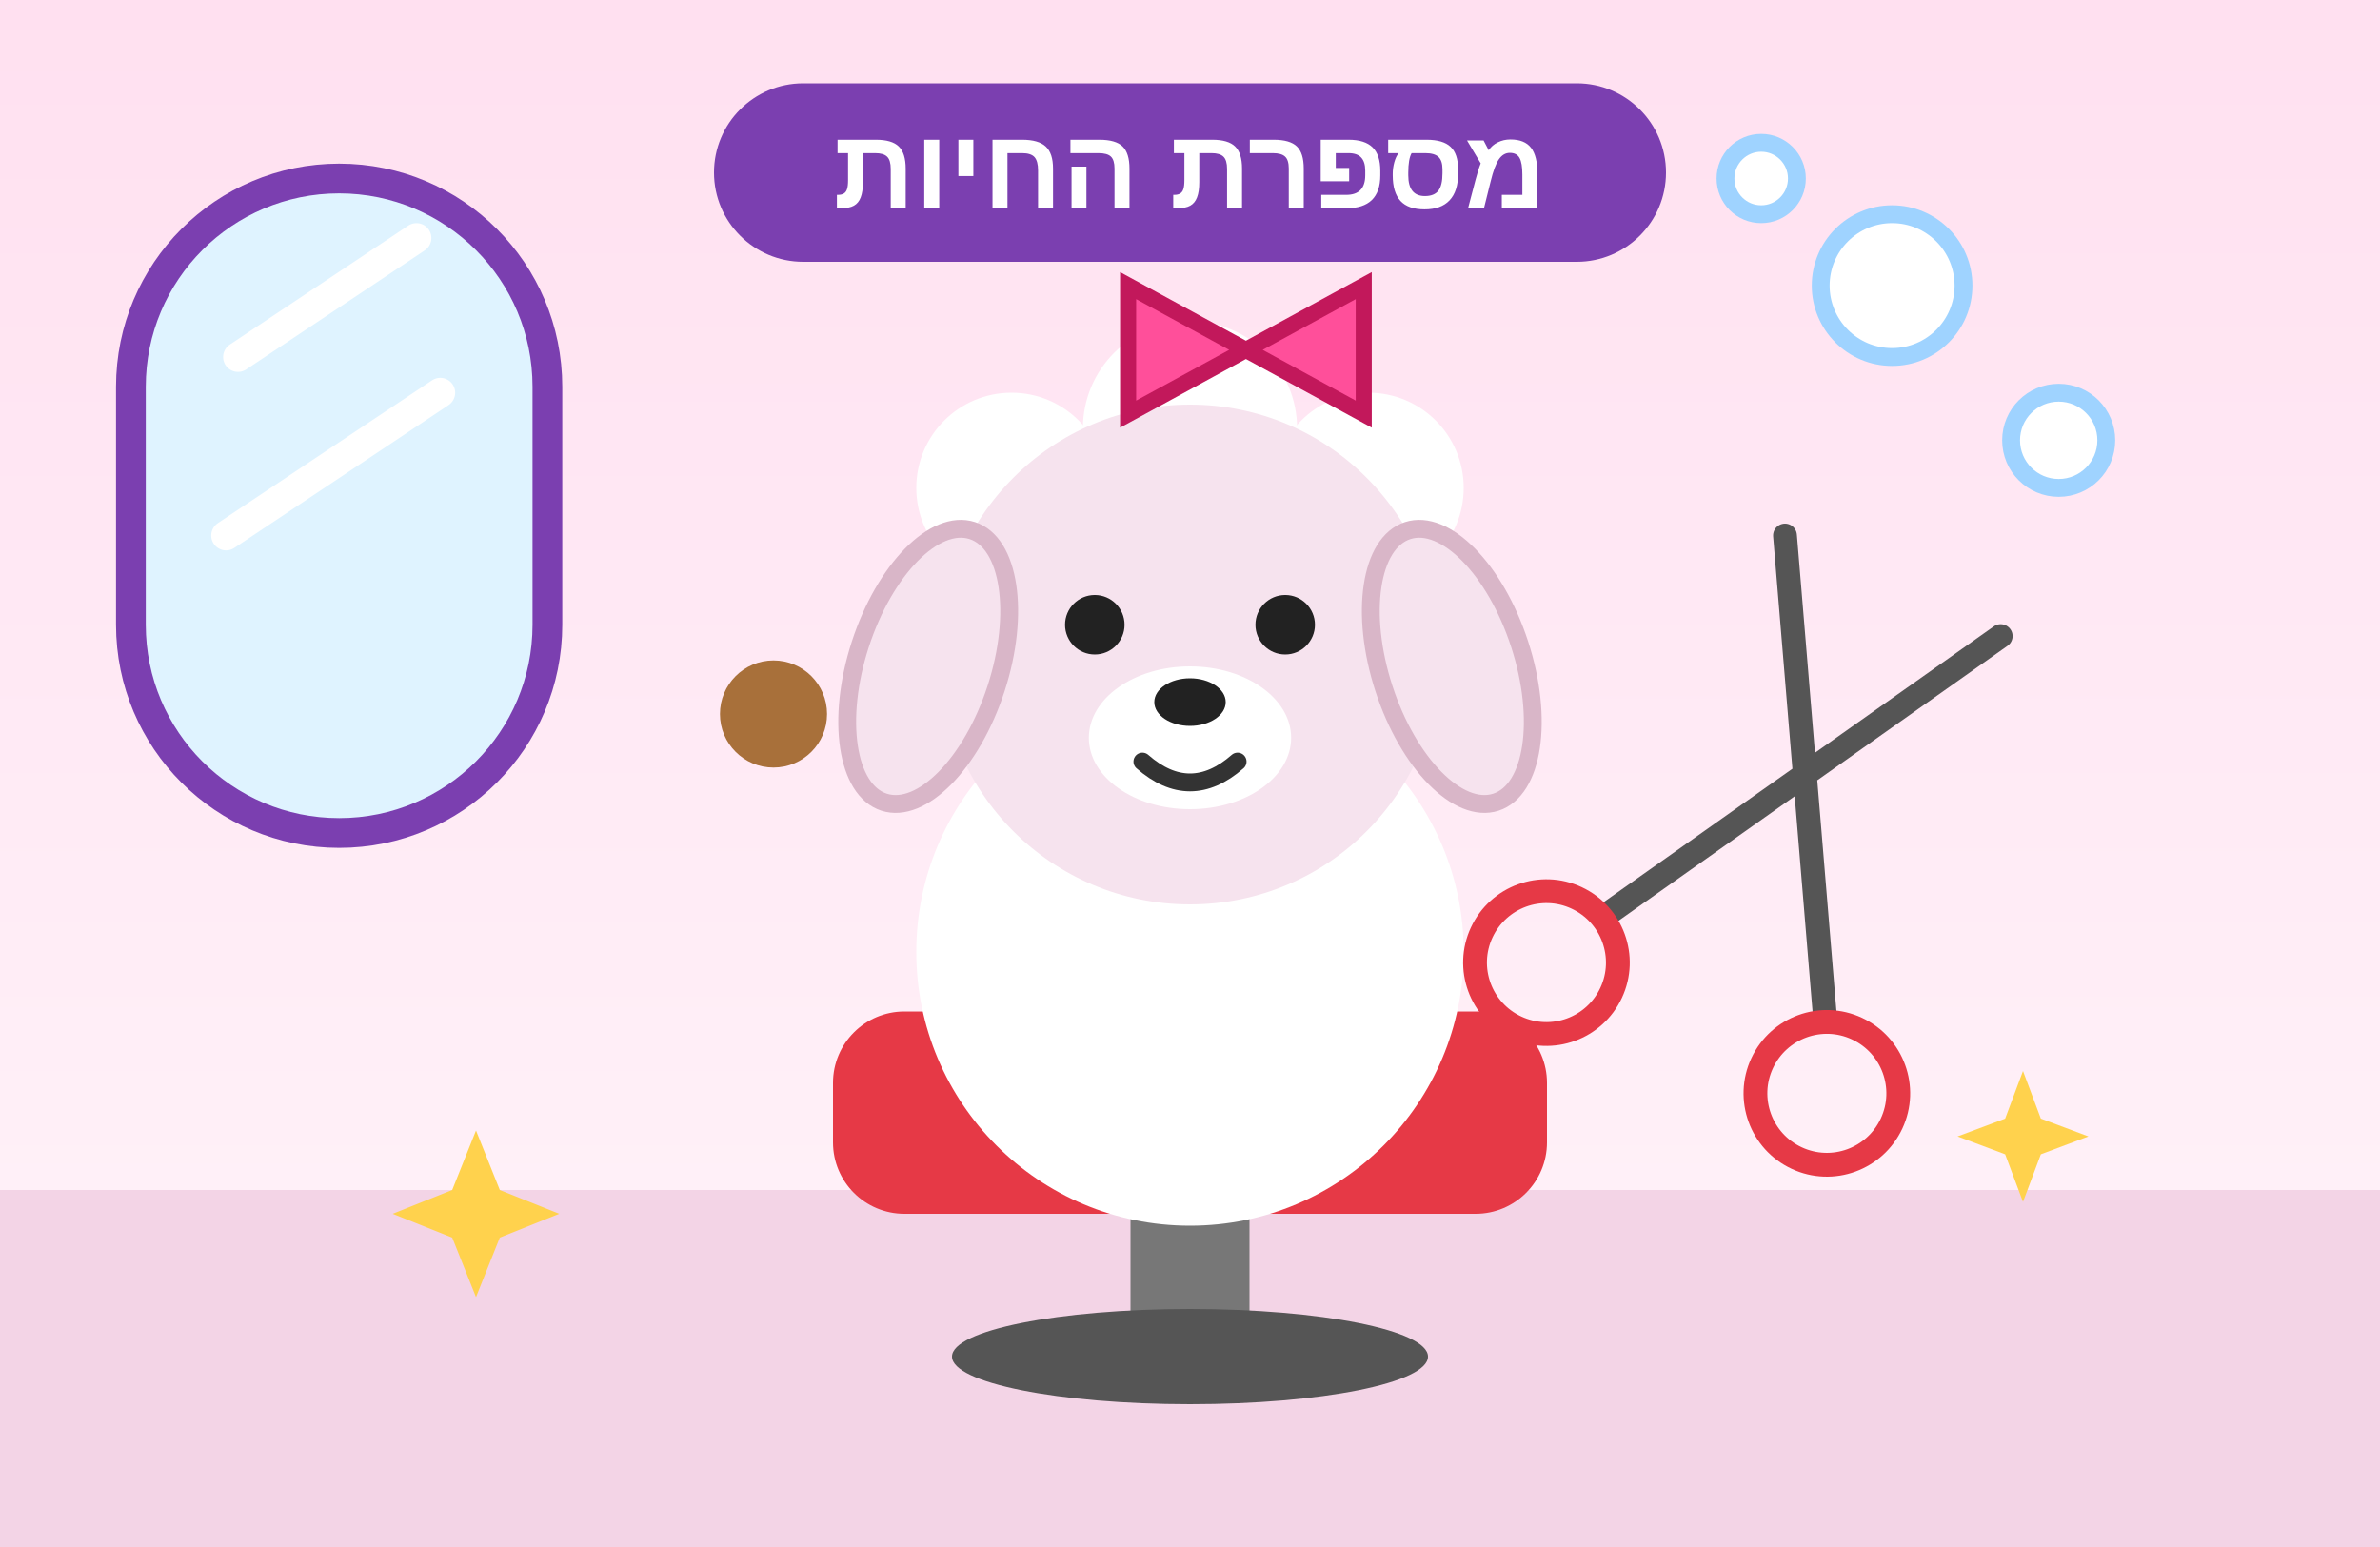
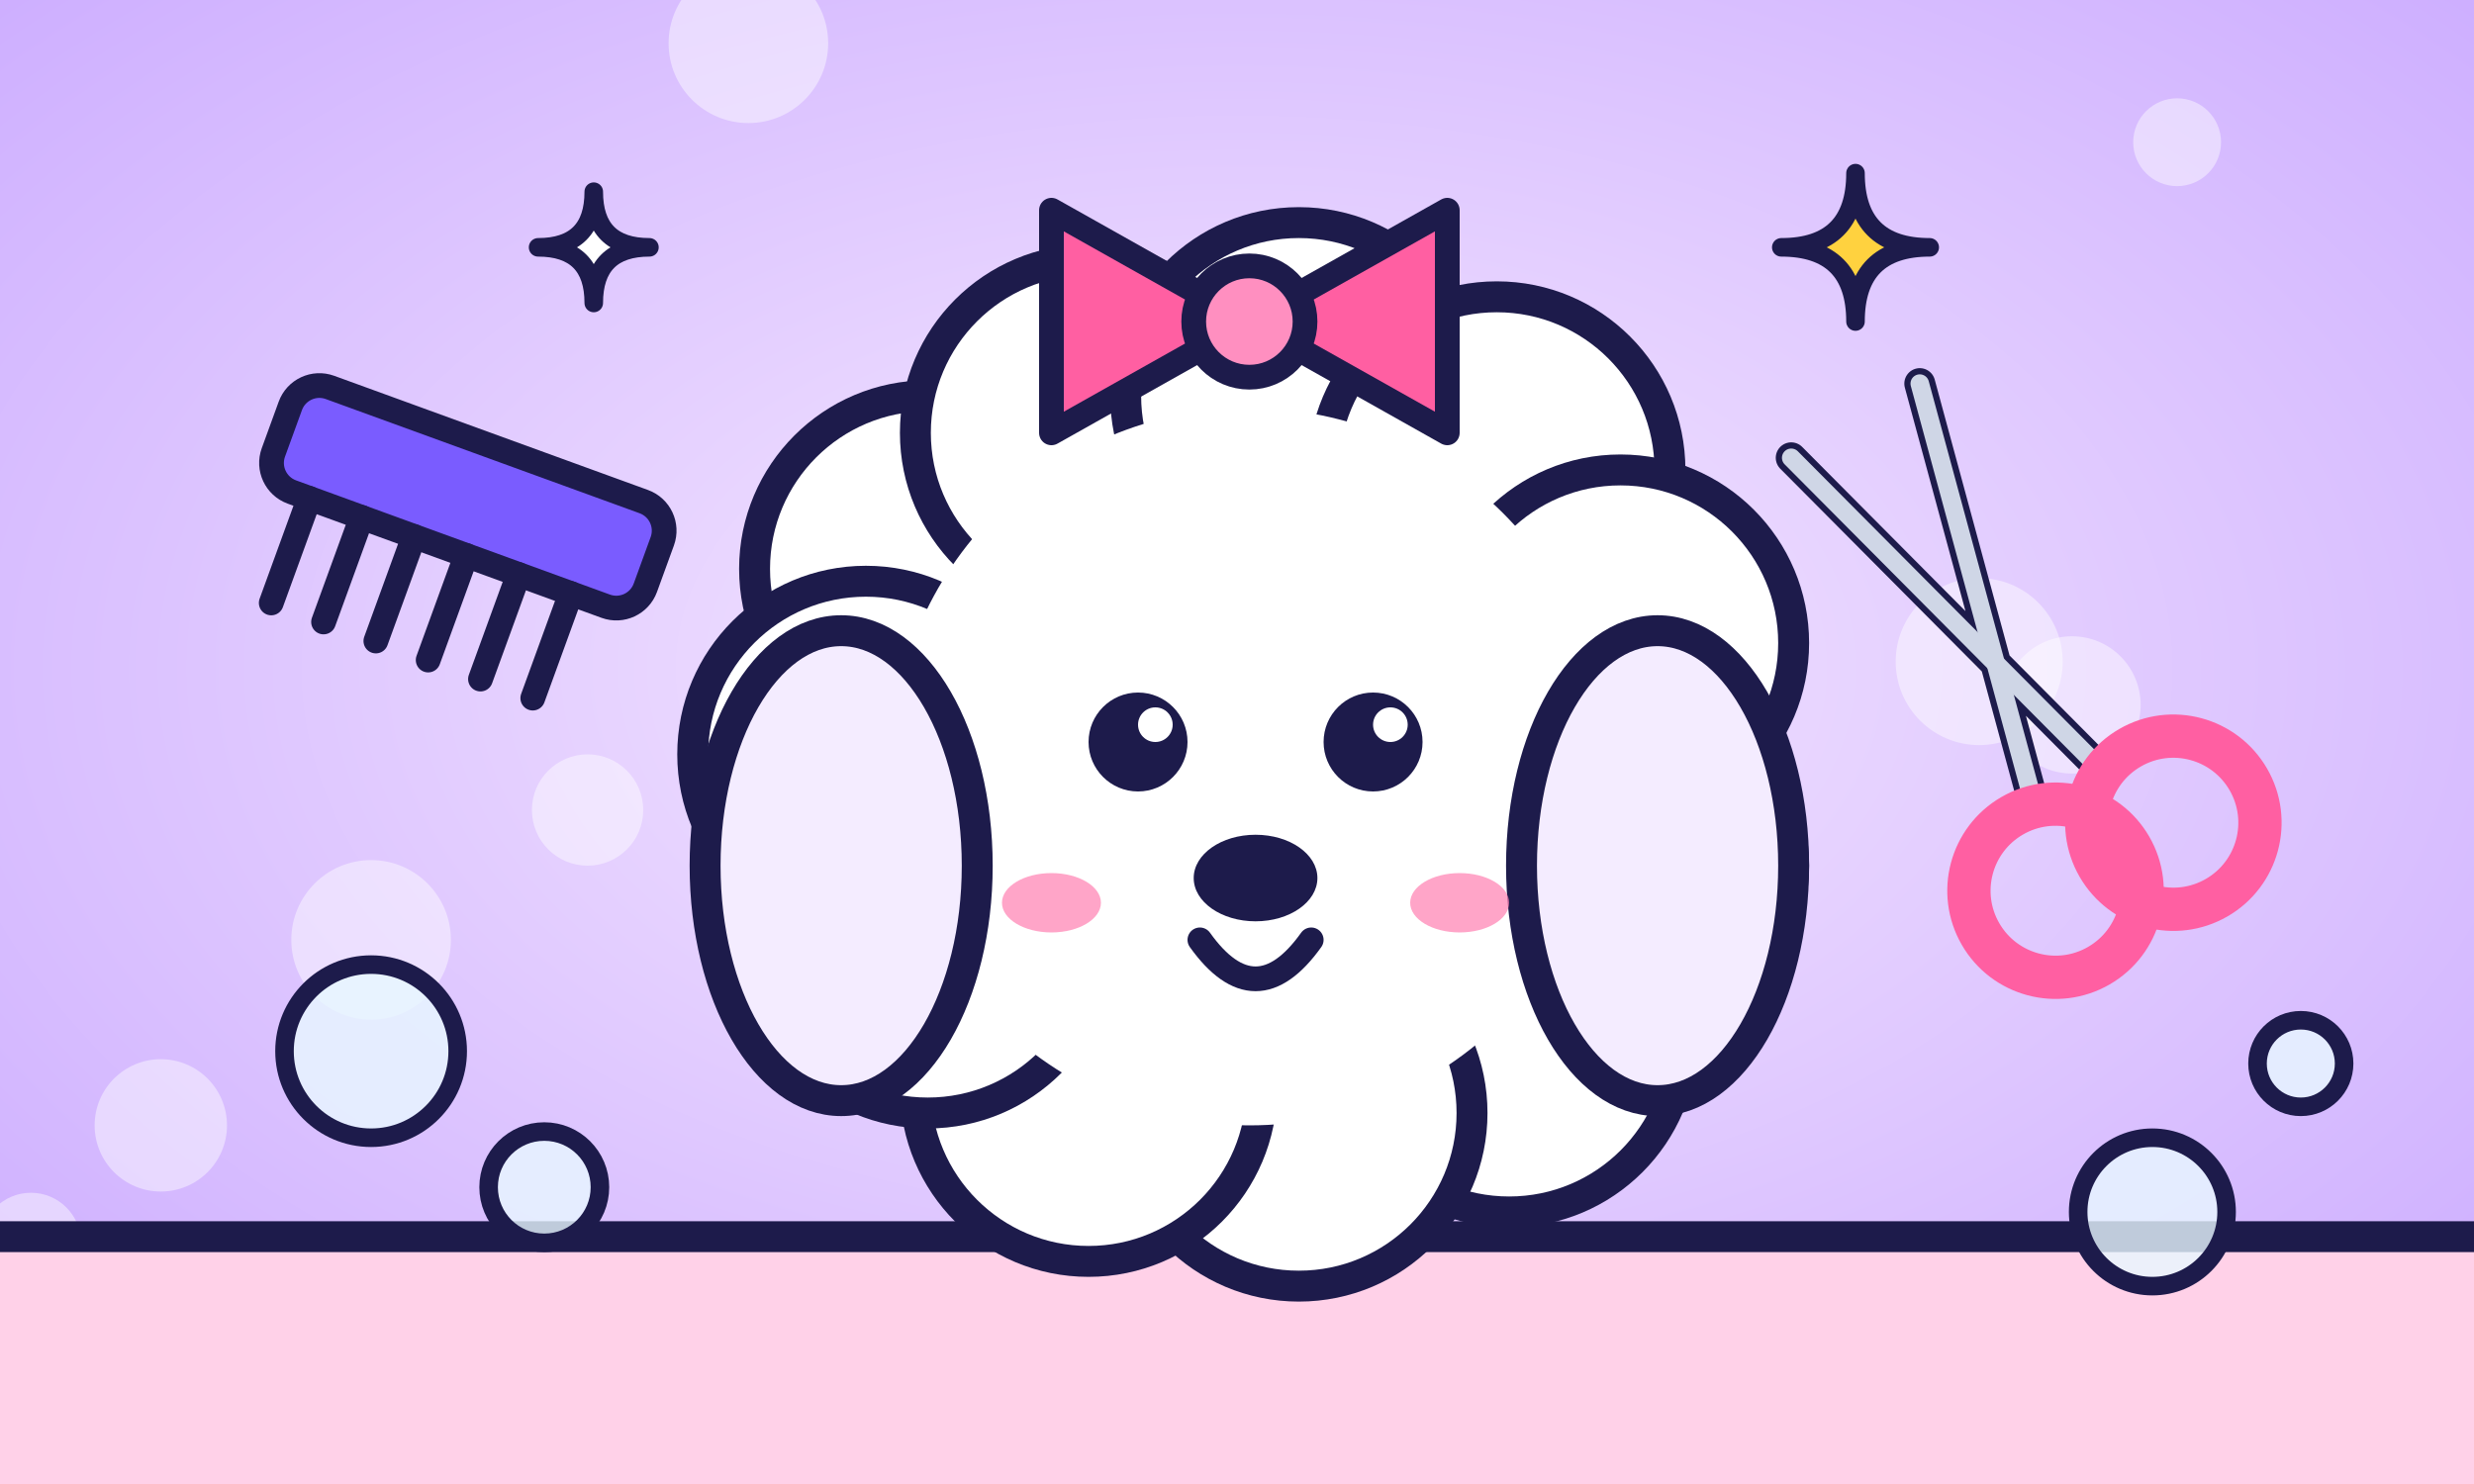
- <svg xmlns="http://www.w3.org/2000/svg" viewBox="0 0 400 260">
+ <svg xmlns="http://www.w3.org/2000/svg" viewBox="0 0 400 240" role="img" aria-label="כלבלב פודל עם פפיון">
  <defs>
-     <linearGradient id="s" x1="0" y1="0" x2="0" y2="1">
-       <stop offset="0" stop-color="#ffe0f0" />
-       <stop offset="1" stop-color="#fff5fa" />
-     </linearGradient>
+     <radialGradient id="bg" cx="0.5" cy="0.45" r="0.75">
+       <stop offset="0" stop-color="#f6e9ff" />
+       <stop offset="1" stop-color="#c9a8ff" />
+     </radialGradient>
  </defs>
-   <rect width="400" height="260" fill="url(#s)" />
-   <rect y="200" width="400" height="60" fill="#f3d4e6" />
-   <rect x="22" y="30" width="70" height="110" rx="35" fill="#dff3ff" stroke="#7b3fb0" stroke-width="5" />
-   <path d="M40 60 L70 40 M38 90 L74 66" stroke="#fff" stroke-width="5" stroke-linecap="round" />
-   <rect x="140" y="170" width="120" height="34" rx="12" fill="#e63946" />
-   <rect x="190" y="200" width="20" height="26" fill="#777" />
-   <ellipse cx="200" cy="228" rx="40" ry="8" fill="#555" />
-   <g>
-     <circle cx="130" cy="120" r="9" fill="#a8703a" />
-     <circle cx="200" cy="160" r="46" fill="#fff" />
-     <g fill="#fff">
-       <circle cx="162" cy="110" r="14" />
-       <circle cx="238" cy="110" r="14" />
-       <circle cx="170" cy="82" r="16" />
-       <circle cx="230" cy="82" r="16" />
-       <circle cx="200" cy="72" r="18" />
+   <g stroke-linejoin="round" stroke-linecap="round">
+     <rect width="400" height="240" fill="url(#bg)" />
+     <circle cx="95" cy="131" r="9.0" fill="#fff" opacity="0.45" />
+     <circle cx="242" cy="150" r="6.5" fill="#fff" opacity="0.45" />
+     <circle cx="5" cy="201" r="8.1" fill="#fff" opacity="0.45" />
+     <circle cx="94" cy="239" r="9.8" fill="#fff" opacity="0.45" />
+     <circle cx="335" cy="114" r="11.1" fill="#fff" opacity="0.45" />
+     <circle cx="60" cy="152" r="12.9" fill="#fff" opacity="0.45" />
+     <circle cx="209" cy="178" r="11.4" fill="#fff" opacity="0.45" />
+     <circle cx="26" cy="182" r="10.7" fill="#fff" opacity="0.45" />
+     <circle cx="121" cy="7" r="12.9" fill="#fff" opacity="0.45" />
+     <circle cx="189" cy="173" r="13.0" fill="#fff" opacity="0.45" />
+     <circle cx="286" cy="221" r="9.2" fill="#fff" opacity="0.45" />
+     <circle cx="320" cy="107" r="13.5" fill="#fff" opacity="0.45" />
+     <circle cx="352" cy="23" r="7.1" fill="#fff" opacity="0.45" />
+     <circle cx="87" cy="232" r="9.5" fill="#fff" opacity="0.45" />
+     <rect x="-10" y="200" width="420" height="50" fill="#ffd1e8" stroke="#1d1b4b" stroke-width="5" />
+     <circle cx="150" cy="92" r="28" fill="#fff" stroke="#1d1b4b" stroke-width="5" />
+     <circle cx="176" cy="70" r="28" fill="#fff" stroke="#1d1b4b" stroke-width="5" />
+     <circle cx="210" cy="64" r="28" fill="#fff" stroke="#1d1b4b" stroke-width="5" />
+     <circle cx="242" cy="76" r="28" fill="#fff" stroke="#1d1b4b" stroke-width="5" />
+     <circle cx="262" cy="104" r="28" fill="#fff" stroke="#1d1b4b" stroke-width="5" />
+     <circle cx="262" cy="140" r="28" fill="#fff" stroke="#1d1b4b" stroke-width="5" />
+     <circle cx="244" cy="168" r="28" fill="#fff" stroke="#1d1b4b" stroke-width="5" />
+     <circle cx="210" cy="180" r="28" fill="#fff" stroke="#1d1b4b" stroke-width="5" />
+     <circle cx="176" cy="176" r="28" fill="#fff" stroke="#1d1b4b" stroke-width="5" />
+     <circle cx="150" cy="152" r="28" fill="#fff" stroke="#1d1b4b" stroke-width="5" />
+     <circle cx="140" cy="122" r="28" fill="#fff" stroke="#1d1b4b" stroke-width="5" />
+     <circle cx="202" cy="124" r="58" fill="#fff" />
+     <ellipse cx="136" cy="140" rx="22" ry="38" fill="#f4ecff" stroke="#1d1b4b" stroke-width="5" />
+     <ellipse cx="268" cy="140" rx="22" ry="38" fill="#f4ecff" stroke="#1d1b4b" stroke-width="5" />
+     <circle cx="184" cy="120" r="8" fill="#1d1b4b" />
+     <circle cx="222" cy="120" r="8" fill="#1d1b4b" />
+     <circle cx="186.8" cy="117.2" r="2.8" fill="#fff" />
+     <circle cx="224.8" cy="117.2" r="2.8" fill="#fff" />
+     <ellipse cx="203" cy="142" rx="10" ry="7" fill="#1d1b4b" />
+     <path d="M194.0 152Q203 164.6 212.0 152" fill="none" stroke="#1d1b4b" stroke-width="4" />
+     <ellipse cx="170" cy="146" rx="8" ry="4.8" fill="#ff7fb0" opacity=".7" />
+     <ellipse cx="236" cy="146" rx="8" ry="4.8" fill="#ff7fb0" opacity=".7" />
+     <path d="M202 52L170 34V70Z M202 52L234 34V70Z" fill="#ff5fa2" stroke="#1d1b4b" stroke-width="4" />
+     <circle cx="202" cy="52" r="9" fill="#ff8fc0" stroke="#1d1b4b" stroke-width="4" />
+     <g transform="rotate(-30 330 120)">
+       <path d="M318 60L336 128M342 60L324 128" stroke="#1d1b4b" stroke-width="5" />
+       <path d="M318 60L336 128" stroke="#cfd6e6" stroke-width="3" />
+       <path d="M342 60L324 128" stroke="#cfd6e6" stroke-width="3" />
+       <circle cx="320" cy="142" r="14" fill="none" stroke="#ff5fa2" stroke-width="7" />
+       <circle cx="342" cy="142" r="14" fill="none" stroke="#ff5fa2" stroke-width="7" />
    </g>
-     <circle cx="200" cy="110" r="42" fill="#f6e3ee" />
-     <ellipse cx="156" cy="112" rx="12" ry="24" fill="#f6e3ee" stroke="#d9b6c8" stroke-width="3" transform="rotate(18 156 112)" />
-     <ellipse cx="244" cy="112" rx="12" ry="24" fill="#f6e3ee" stroke="#d9b6c8" stroke-width="3" transform="rotate(-18 244 112)" />
-     <ellipse cx="200" cy="124" rx="17" ry="12" fill="#fff" />
-     <circle cx="184" cy="105" r="5" fill="#222" />
-     <circle cx="216" cy="105" r="5" fill="#222" />
-     <ellipse cx="200" cy="118" rx="6" ry="4" fill="#222" />
-     <path d="M192 128 Q200 135 208 128" stroke="#333" stroke-width="3" fill="none" stroke-linecap="round" />
-     <path d="M226 72 L248 60 L248 84Z M226 72 L204 60 L204 84Z" fill="#ff4f9a" stroke="#c2185b" stroke-width="3" transform="translate(6 -6) scale(.9)" />
+     <g transform="rotate(20 70 90)">
+       <rect x="40" y="70" width="64" height="18" rx="5" fill="#7a5cff" stroke="#1d1b4b" stroke-width="4" />
+       <path d="M48 88V106" stroke="#1d1b4b" stroke-width="4" />
+       <path d="M57 88V106" stroke="#1d1b4b" stroke-width="4" />
+       <path d="M66 88V106" stroke="#1d1b4b" stroke-width="4" />
+       <path d="M75 88V106" stroke="#1d1b4b" stroke-width="4" />
+       <path d="M84 88V106" stroke="#1d1b4b" stroke-width="4" />
+       <path d="M93 88V106" stroke="#1d1b4b" stroke-width="4" />
+     </g>
+     <circle cx="60" cy="170" r="14" fill="#e7f7ff" fill-opacity=".8" stroke="#1d1b4b" stroke-width="3" />
+     <circle cx="88" cy="192" r="9" fill="#e7f7ff" fill-opacity=".8" stroke="#1d1b4b" stroke-width="3" />
+     <circle cx="348" cy="196" r="12" fill="#e7f7ff" fill-opacity=".8" stroke="#1d1b4b" stroke-width="3" />
+     <circle cx="372" cy="172" r="7" fill="#e7f7ff" fill-opacity=".8" stroke="#1d1b4b" stroke-width="3" />
+     <path d="M300 28Q300 40 312 40Q300 40 300 52Q300 40 288 40Q300 40 300 28Z" fill="#ffd23f" stroke="#1d1b4b" stroke-width="3" stroke-linejoin="round" />
+     <path d="M96 31Q96 40 105 40Q96 40 96 49Q96 40 87 40Q96 40 96 31Z" fill="#fff" stroke="#1d1b4b" stroke-width="3" stroke-linejoin="round" />
  </g>
-   <g transform="translate(300 90) rotate(25)" stroke="#555" stroke-width="4" stroke-linecap="round" fill="none">
-     <path d="M0 0 L40 70 M40 0 L0 70" />
-     <circle cx="-6" cy="82" r="12" stroke="#e63946" />
-     <circle cx="46" cy="82" r="12" stroke="#e63946" />
-   </g>
-   <g fill="#fff" stroke="#9fd3ff" stroke-width="3">
-     <circle cx="318" cy="48" r="12" />
-     <circle cx="346" cy="74" r="8" />
-     <circle cx="296" cy="30" r="6" />
-   </g>
-   <g fill="#ffd24d">
-     <path d="M80 190 l4 10 10 4 -10 4 -4 10 -4 -10 -10 -4 10 -4Z" />
-     <path d="M340 180 l3 8 8 3 -8 3 -3 8 -3 -8 -8 -3 8 -3Z" />
-   </g>
-   <rect x="120" y="14" width="160" height="30" rx="15" fill="#7b3fb0" />
-   <text x="200" y="35" text-anchor="middle" font-family="Arial" font-size="19" font-weight="700" fill="#fff">מספרת החיות</text>
</svg>
